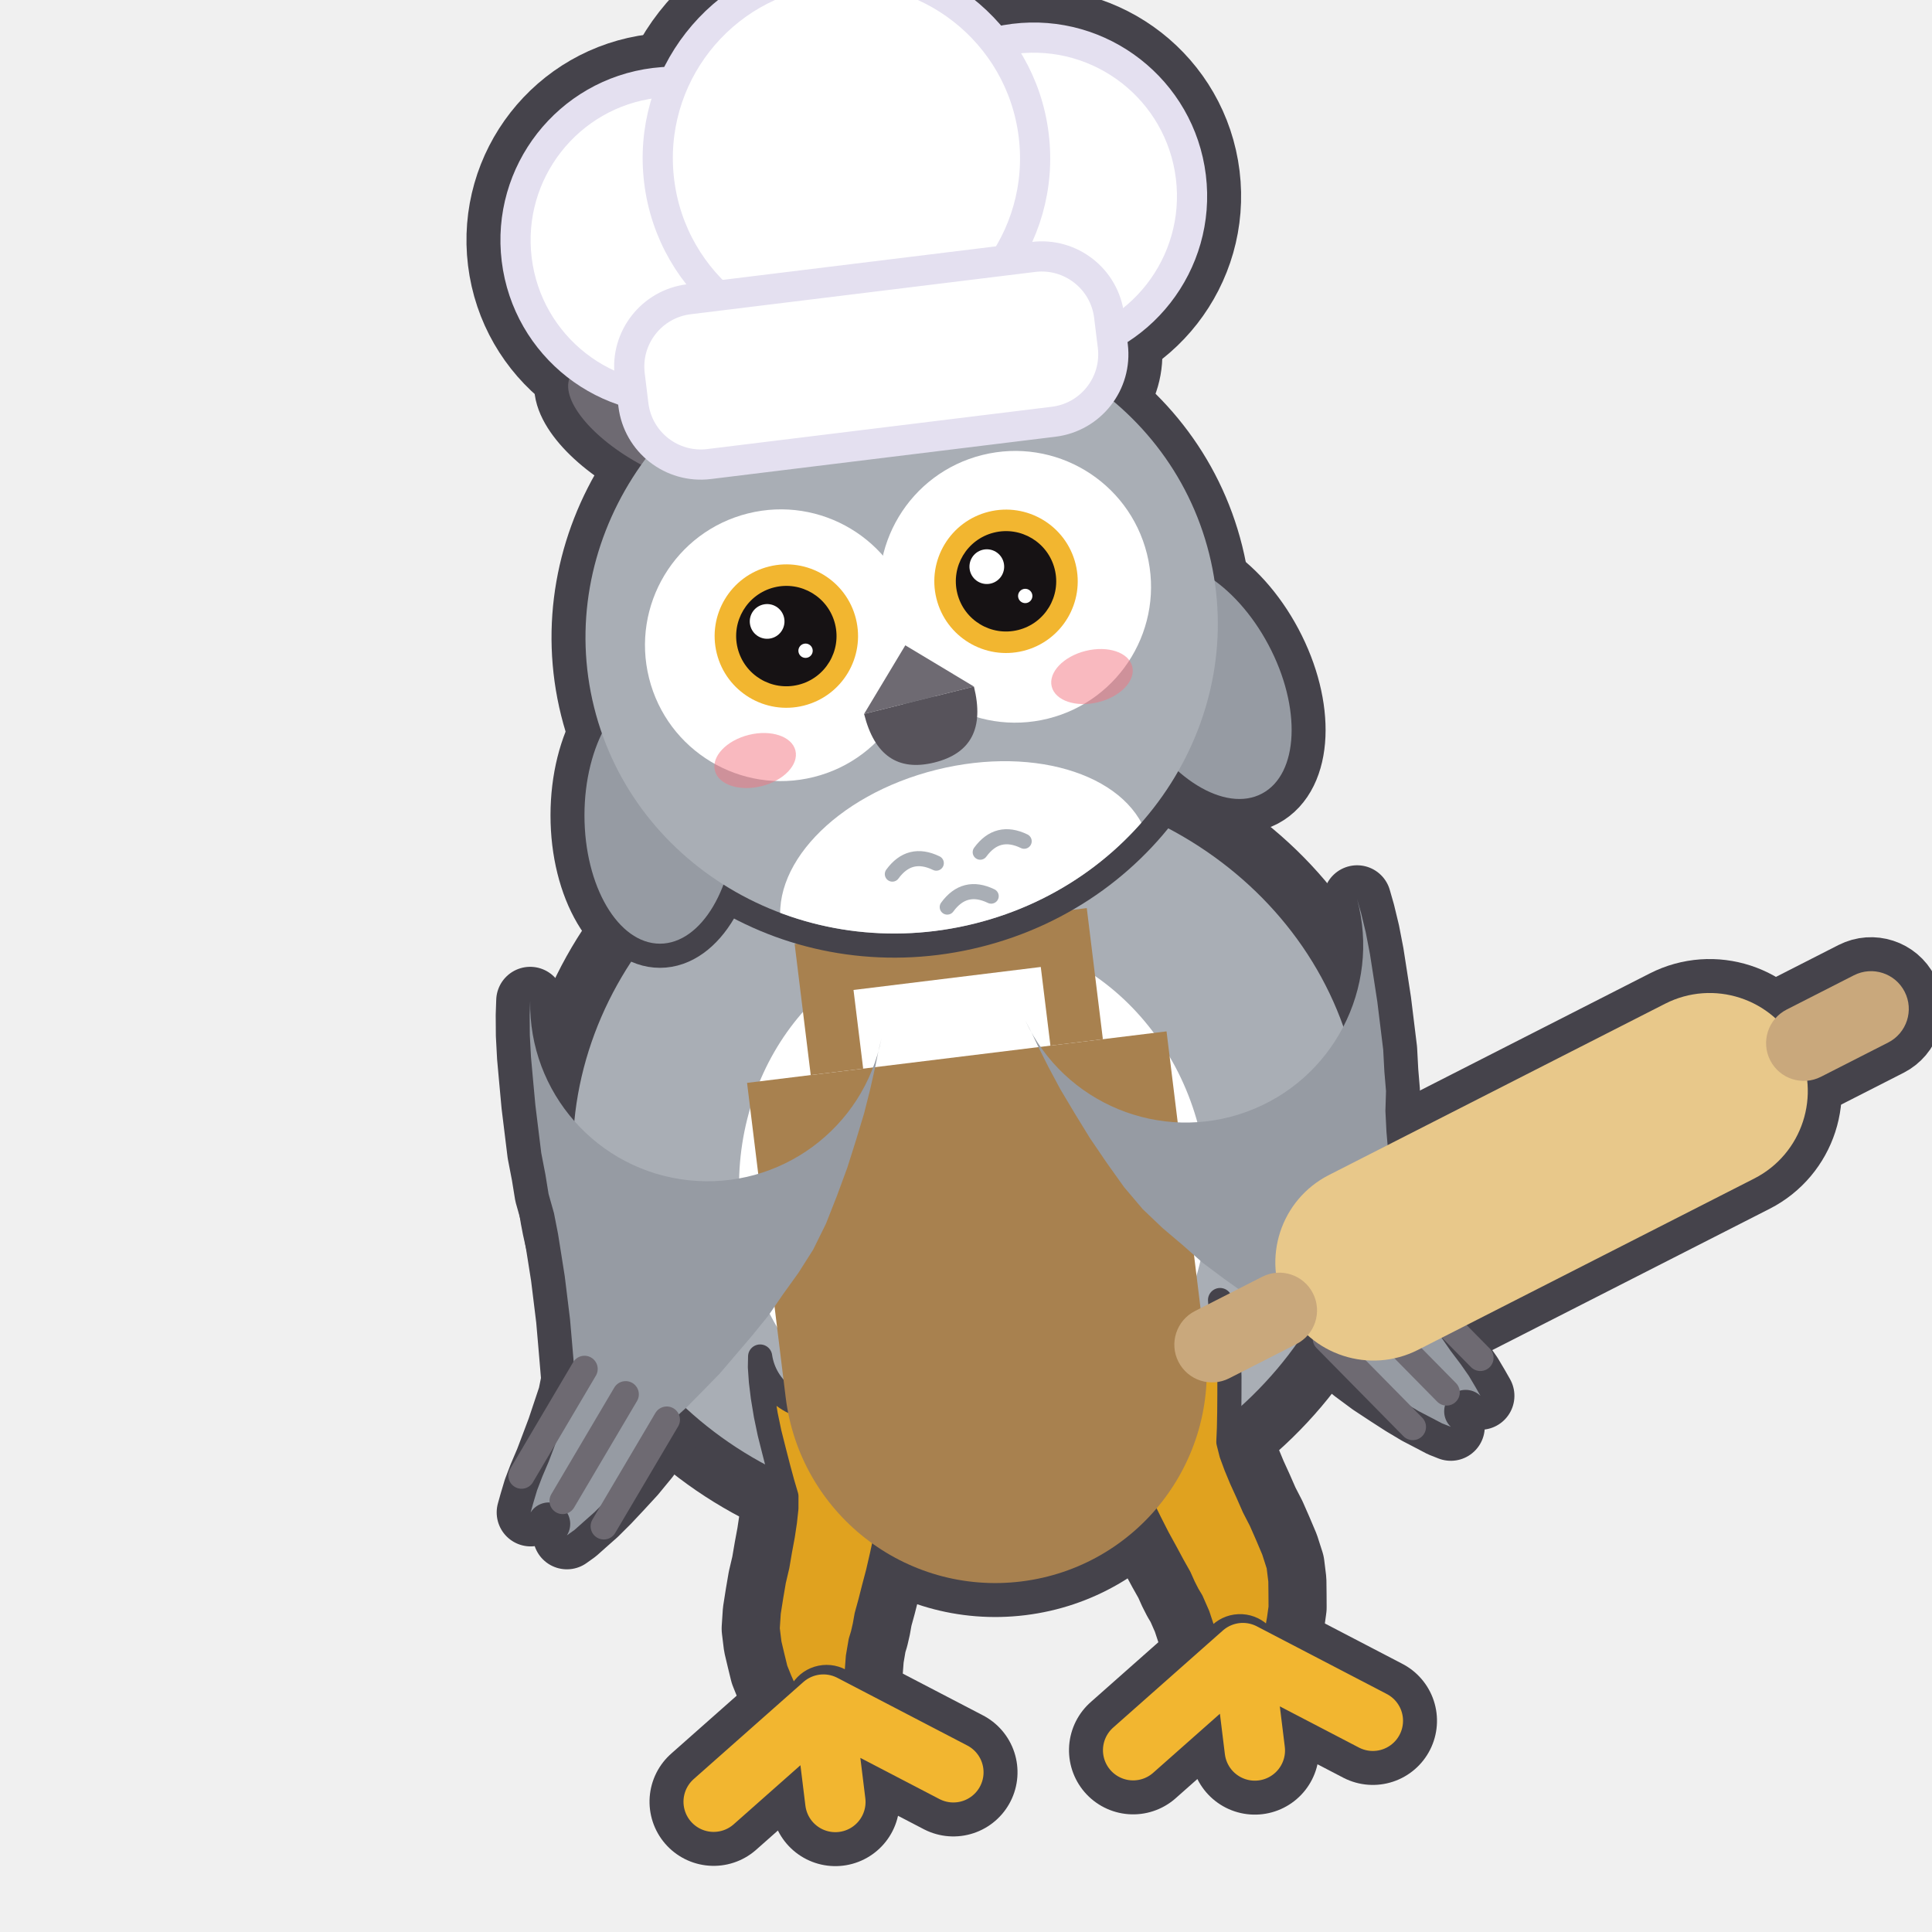
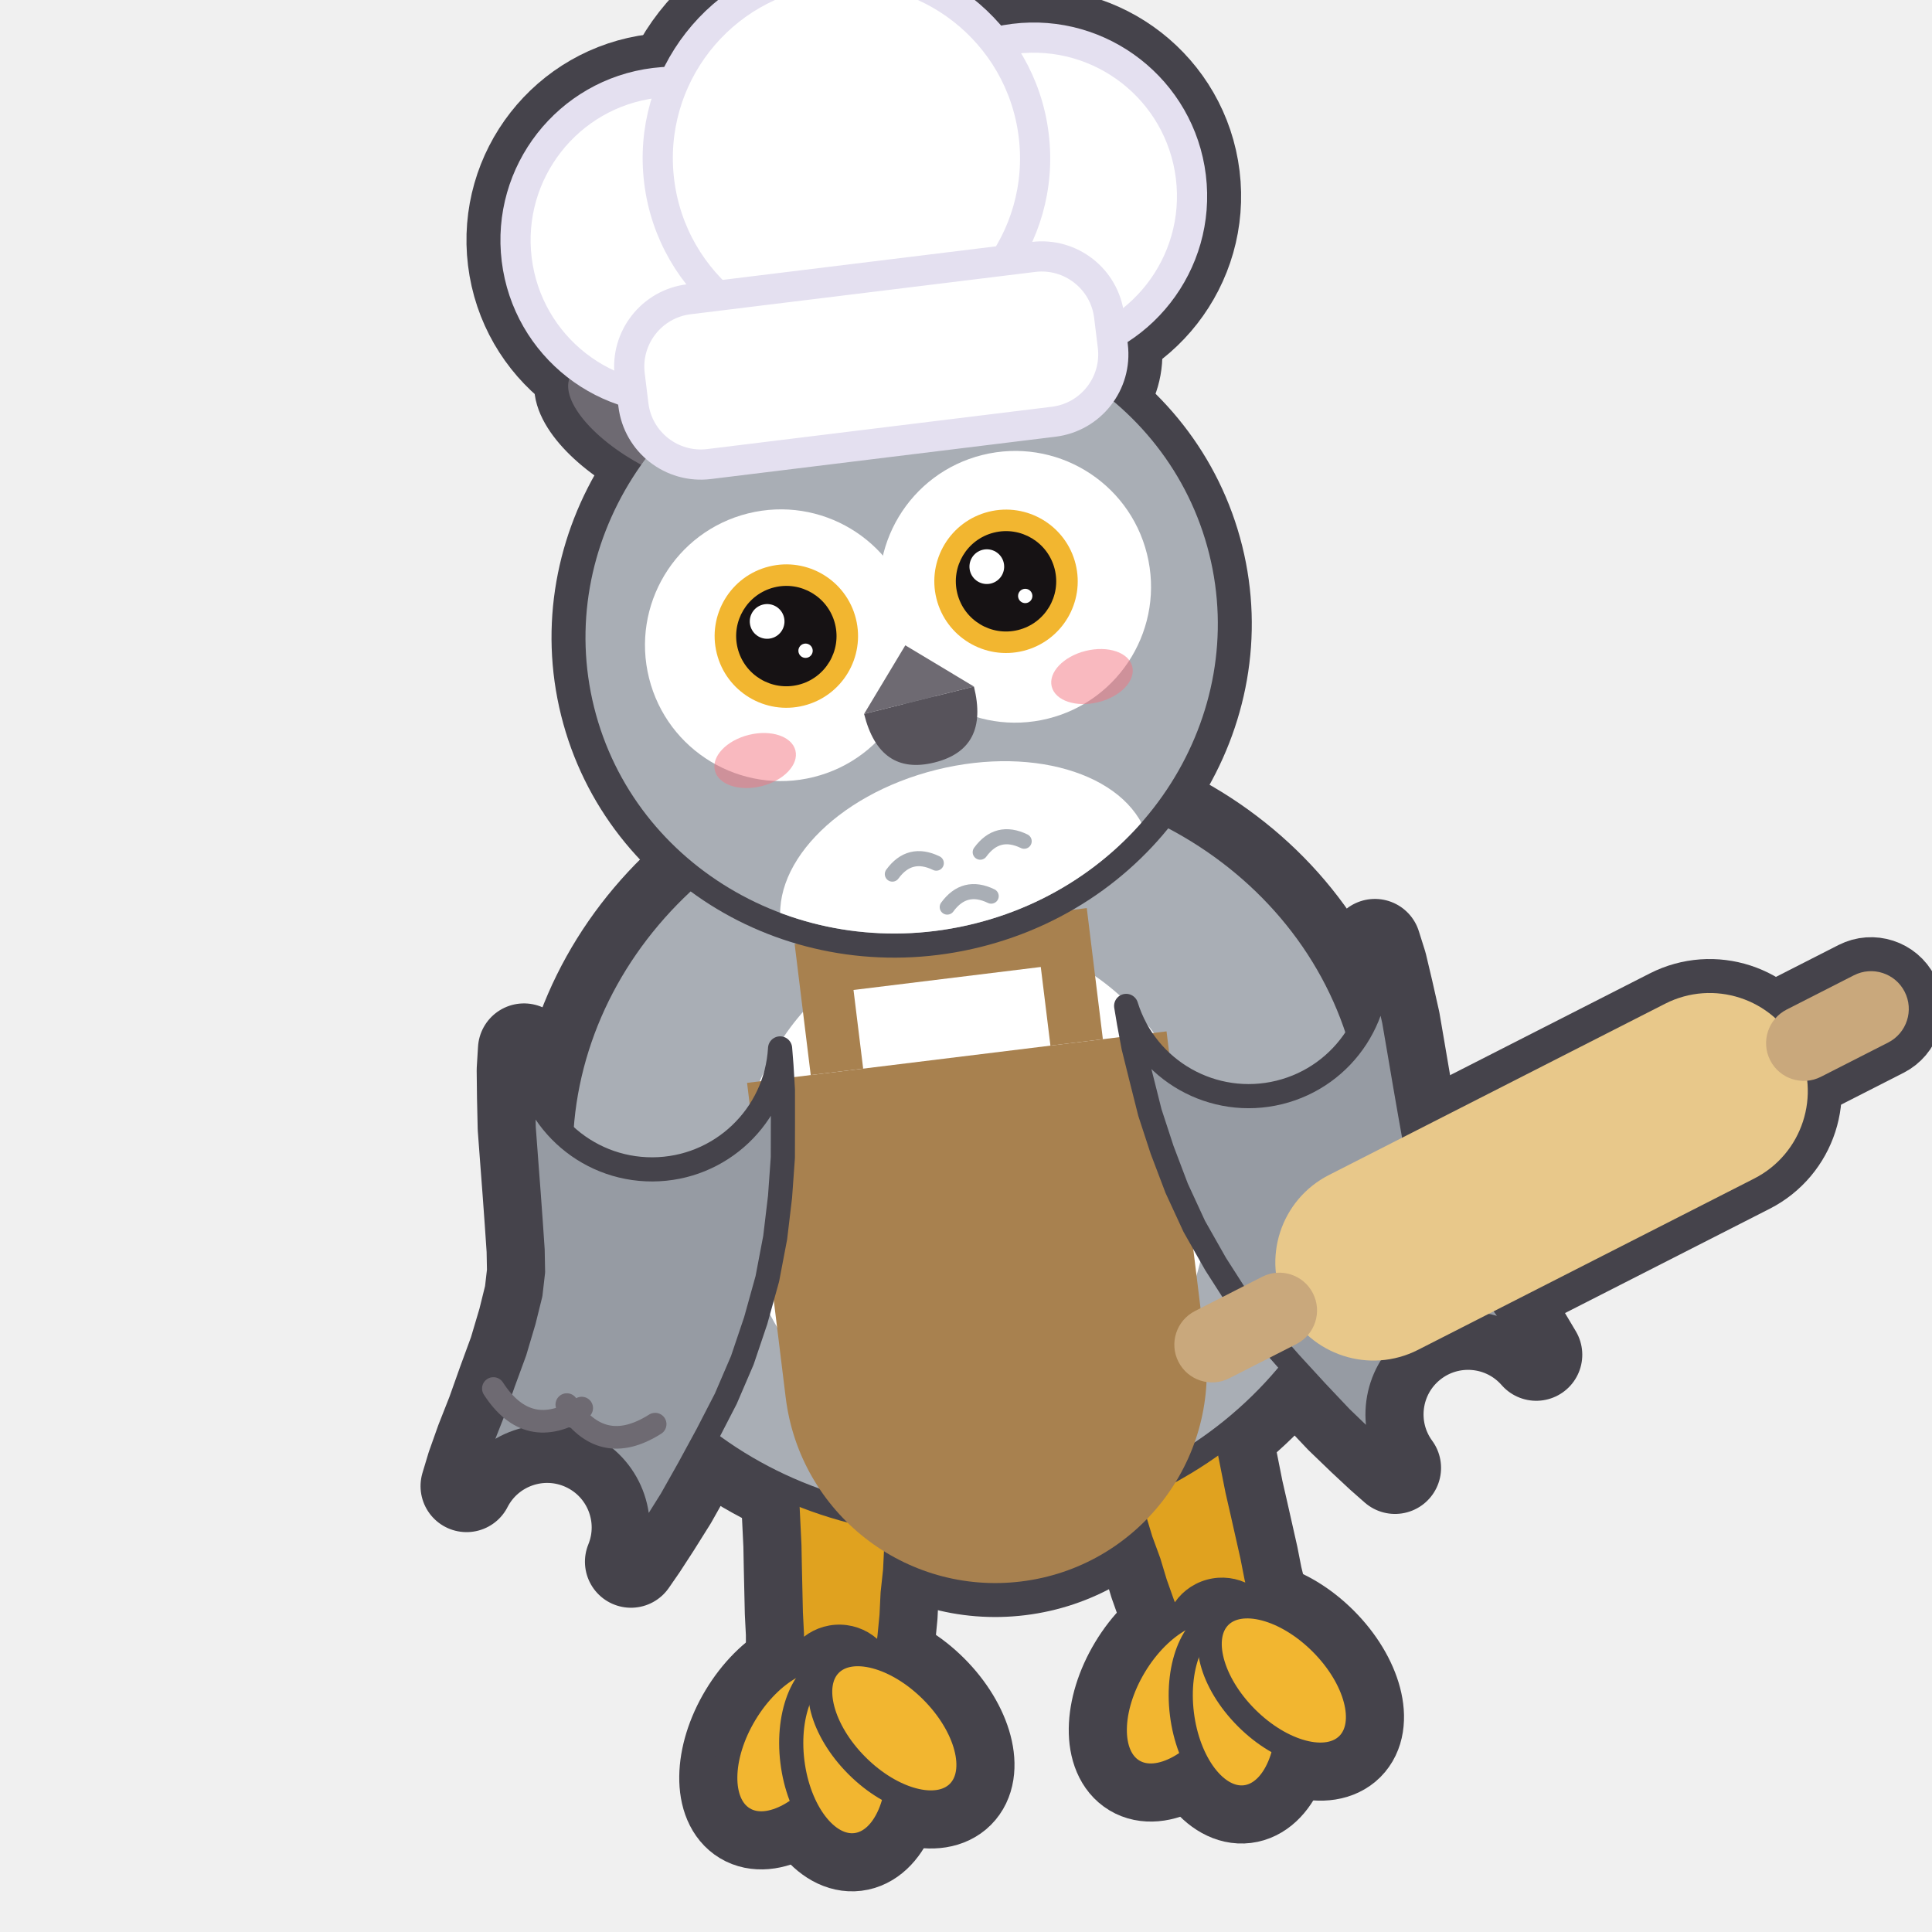
<svg xmlns="http://www.w3.org/2000/svg" viewBox="0 0 256 256" width="256" height="256" role="img" aria-labelledby="t-baker_owl">
  <g transform="rotate(-7 128 150)">
    <g class="outline">
+       <path d="M100.6 178.3L100.3 179.9L99.9 182.0L99.6 184.4L99.2 187.2L98.9 190.2L98.6 193.2L98.5 196.1L98.3 198.8L98.1 201.5L97.8 204.4L97.5 207.4L97.2 210.4L97.0 213.2L96.7 215.7L96.6 217.8L96.5 219.4A6.0 6.0 0 0 1 108.4 221.2L108.8 219.6L109.2 217.6L109.8 215.1L110.4 212.4L110.9 209.5L111.6 206.5L112.1 203.6L112.7 201.0L113.4 198.3L114.0 195.5L114.7 192.5L115.2 189.6L115.7 186.9L116.1 184.4L116.3 182.3L116.5 180.7A8.0 8.0 0 0 1 100.6 178.3Z" fill="#45434B" stroke="#45434B" stroke-width="12.2" stroke-linejoin="round" />
+       <path d="M139.5 180.7L139.7 182.3L139.9 184.4L140.3 186.9L140.8 189.6L141.3 192.5L142.0 195.5L142.6 198.3L143.3 201.0L143.9 203.6L144.4 206.5L145.1 209.5L145.6 212.4L146.2 215.1L146.8 217.6L147.2 219.6L147.6 221.2A6.0 6.0 0 0 1 159.5 219.4L159.4 217.8L159.3 215.7L159.0 213.2L158.8 210.4L158.5 207.4L158.2 204.4L157.9 201.5L157.7 198.8L157.5 196.1L157.4 193.2L157.1 190.2L156.8 187.2L156.4 184.4L156.1 182.0L155.7 179.9L155.4 178.3A8.0 8.0 0 0 1 139.5 180.7Z" fill="#45434B" stroke="#45434B" stroke-width="12.2" stroke-linejoin="round" />
      <ellipse cx="128" cy="152" rx="54" ry="50" fill="#45434B" stroke="#45434B" stroke-width="12.2" stroke-linejoin="round" />
      <ellipse cx="128" cy="158" rx="31" ry="34" fill="#45434B" stroke="#45434B" stroke-width="9" stroke-linejoin="round" />
-       <path d="M97.3 176.2L97.1 177.6L97.0 179.5L97.0 181.6L97.1 184.0L97.3 186.4L97.6 188.8L97.9 191.1L98.2 193.2L98.5 195.0L98.3 196.6L97.9 198.3L97.4 200.1L96.8 202.0L96.2 204.0L95.5 205.9L94.9 207.9L94.3 210.0L93.9 212.1L93.9 214.1L94.1 215.9L94.3 217.6L94.7 219.1L95.1 220.4L95.5 221.5L95.9 222.4L96.3 223.0L96.6 223.5A3.8 3.8 0 0 1 104.2 222.9L104.4 222.2L104.6 221.2L104.7 220.3L104.9 219.3L105.1 218.3L105.3 217.3L105.6 216.3L105.9 215.3L106.3 214.4L106.7 213.3L107.1 212.0L107.8 210.3L108.5 208.5L109.3 206.5L110.1 204.3L110.9 202.0L111.6 199.5L112.2 197.0L112.9 194.3L113.4 191.6L113.8 188.8L114.0 186.0L114.1 183.4L114.0 180.9L113.9 178.8L113.6 177.1L113.4 175.8A8.0 8.0 0 0 1 97.3 176.2Z" fill="#45434B" stroke="#45434B" stroke-width="12.2" stroke-linejoin="round" />
-       <g>
-         <path d="M100 223l-16 11M100 223v13M100 223l16 11" fill="none" stroke="#45434B" stroke-width="17.0" stroke-linejoin="round" stroke-linecap="round" />
-       </g>
-       <path d="M142.6 175.8L142.4 177.1L142.1 178.8L142.0 180.9L141.9 183.4L142.0 186.0L142.2 188.8L142.6 191.6L143.1 194.3L143.8 197.0L144.4 199.5L145.1 202.0L145.9 204.3L146.7 206.5L147.5 208.5L148.2 210.3L148.9 212.0L149.3 213.3L149.7 214.4L150.1 215.3L150.4 216.3L150.7 217.3L150.9 218.3L151.1 219.3L151.3 220.3L151.4 221.2L151.6 222.2L151.8 222.9A3.8 3.8 0 0 1 159.4 223.5L159.7 223.0L160.1 222.4L160.5 221.5L160.9 220.4L161.3 219.1L161.7 217.6L161.9 215.9L162.1 214.1L162.1 212.1L161.7 210.0L161.1 207.9L160.5 205.9L159.8 204.0L159.2 202.0L158.6 200.1L158.1 198.3L157.7 196.6L157.5 195.0L157.8 193.2L158.1 191.1L158.4 188.8L158.7 186.4L158.9 184.0L159.0 181.6L159.0 179.5L158.9 177.6L158.7 176.2A8.0 8.0 0 0 1 142.6 175.8Z" fill="#45434B" stroke="#45434B" stroke-width="12.2" stroke-linejoin="round" />
-       <g>
-         <path d="M156 223l-16 11M156 223v13M156 223l16 11" fill="none" stroke="#45434B" stroke-width="17.0" stroke-linejoin="round" stroke-linecap="round" />
-       </g>
+       <ellipse cx="101" cy="230" rx="7" ry="12" transform="rotate(38 102 220)" fill="#45434B" stroke="#45434B" stroke-width="12.2" stroke-linejoin="round" />
+       <ellipse cx="102" cy="230" rx="7" ry="12" transform="rotate(0 102 220)" fill="#45434B" stroke="#45434B" stroke-width="12.2" stroke-linejoin="round" />
+       <ellipse cx="103" cy="230" rx="7" ry="12" transform="rotate(-38 102 220)" fill="#45434B" stroke="#45434B" stroke-width="12.2" stroke-linejoin="round" />
+       <ellipse cx="153" cy="230" rx="7" ry="12" transform="rotate(38 154 220)" fill="#45434B" stroke="#45434B" stroke-width="12.2" stroke-linejoin="round" />
+       <ellipse cx="154" cy="230" rx="7" ry="12" transform="rotate(0 154 220)" fill="#45434B" stroke="#45434B" stroke-width="12.2" stroke-linejoin="round" />
+       <ellipse cx="155" cy="230" rx="7" ry="12" transform="rotate(-38 154 220)" fill="#45434B" stroke="#45434B" stroke-width="12.2" stroke-linejoin="round" />
      <path d="M100 140h56v42a28 28 0 0 1-56 0z" fill="#45434B" stroke="#45434B" stroke-width="9" stroke-linejoin="round" />
      <path d="M112 140v-14h32v14" fill="none" stroke="#45434B" stroke-width="16.0" stroke-linejoin="round" stroke-linecap="round" />
      <g transform="translate(128,74) scale(0.5) translate(-128,-126)">
        <g transform="rotate(-7 128 150)">
-           <ellipse cx="54" cy="176" rx="20" ry="34" transform="rotate(14 54 176)" fill="#45434B" stroke="#45434B" stroke-width="18" stroke-linejoin="round" />
-           <ellipse cx="202" cy="176" rx="20" ry="34" transform="rotate(-14 202 176)" fill="#45434B" stroke="#45434B" stroke-width="18" stroke-linejoin="round" />
          <ellipse cx="80" cy="76" rx="12" ry="28" transform="rotate(-48 80 76)" fill="#45434B" stroke="#45434B" stroke-width="18" stroke-linejoin="round" />
          <ellipse cx="176" cy="76" rx="12" ry="28" transform="rotate(48 176 76)" fill="#45434B" stroke="#45434B" stroke-width="18" stroke-linejoin="round" />
          <ellipse cx="128" cy="144" rx="84" ry="80" fill="#45434B" stroke="#45434B" stroke-width="18" stroke-linejoin="round" />
          <circle cx="96" cy="140" r="36" fill="#45434B" stroke="#45434B" stroke-width="18" stroke-linejoin="round" />
          <circle cx="160" cy="140" r="36" fill="#45434B" stroke="#45434B" stroke-width="18" stroke-linejoin="round" />
          <circle cx="98" cy="138" r="19" fill="#45434B" stroke="#45434B" stroke-width="18" stroke-linejoin="round" />
          <circle cx="98" cy="138" r="13.3" fill="#45434B" stroke="#45434B" stroke-width="18" stroke-linejoin="round" />
          <circle cx="94" cy="133" r="4.6" fill="#45434B" stroke="#45434B" stroke-width="18" stroke-linejoin="round" />
          <circle cx="102" cy="143" r="1.9" fill="#45434B" stroke="#45434B" stroke-width="18" stroke-linejoin="round" />
          <circle cx="158" cy="138" r="19" fill="#45434B" stroke="#45434B" stroke-width="18" stroke-linejoin="round" />
          <circle cx="158" cy="138" r="13.3" fill="#45434B" stroke="#45434B" stroke-width="18" stroke-linejoin="round" />
          <circle cx="154" cy="133" r="4.6" fill="#45434B" stroke="#45434B" stroke-width="18" stroke-linejoin="round" />
          <circle cx="162" cy="143" r="1.9" fill="#45434B" stroke="#45434B" stroke-width="18" stroke-linejoin="round" />
          <path d="M128 148l15 15h-30z" fill="#45434B" stroke="#45434B" stroke-width="18" stroke-linejoin="round" />
          <path d="M113 163h30q0 17-15 17t-15-17z" fill="#45434B" stroke="#45434B" stroke-width="18" stroke-linejoin="round" />
        </g>
      </g>
-       <path d="M72.8 125.7L72.5 127.6L72.2 130.2L72.0 133.1L71.9 136.2L71.8 139.5L71.8 142.7L71.8 145.9L72.0 148.8L72.1 151.4L72.5 154.0L72.7 156.8L72.8 159.6L72.9 162.5L72.9 165.4L72.9 168.2L72.8 171.0L72.7 173.7L72.6 176.3L71.9 178.4L70.9 180.5L69.9 182.6L68.8 184.7L67.8 186.6L66.7 188.5L65.8 190.2L65.1 191.8L64.6 193.0A2.8 2.8 0 0 1 69.0 196.6L70.1 196.0L71.4 195.1L73.0 194.0L74.8 192.6L76.6 191.1L78.6 189.4L80.6 187.5L82.5 185.5L84.4 183.4L86.8 181.7L89.2 179.8L91.7 177.8L94.1 175.6L96.5 173.4L99.0 171.0L101.3 168.4L103.7 165.8L106.0 163.0L108.1 159.8L110.0 156.3L111.8 152.8L113.4 149.3L114.9 145.9L116.1 142.8L117.1 140.0L117.8 137.9L118.4 136.3A23.5 23.5 0 0 1 72.8 125.7Z" fill="#45434B" stroke="#45434B" stroke-width="9" stroke-linejoin="round" />
-       <path d="M137.6 136.3L138.2 137.9L138.9 140.0L139.9 142.8L141.1 145.9L142.6 149.3L144.2 152.8L146.0 156.3L147.9 159.8L150.0 163.0L152.3 165.8L154.7 168.4L157.0 171.0L159.5 173.4L161.9 175.6L164.3 177.8L166.8 179.8L169.2 181.7L171.6 183.4L173.5 185.5L175.4 187.5L177.4 189.4L179.4 191.1L181.2 192.6L183.0 194.0L184.6 195.1L185.9 196.0L187.0 196.6A2.8 2.8 0 0 1 191.4 193.0L190.9 191.8L190.2 190.2L189.3 188.5L188.2 186.6L187.2 184.7L186.1 182.6L185.1 180.5L184.1 178.4L183.4 176.3L183.3 173.7L183.2 171.0L183.1 168.2L183.1 165.4L183.1 162.5L183.2 159.6L183.3 156.8L183.5 154.0L183.9 151.4L184.0 148.8L184.2 145.9L184.2 142.7L184.2 139.5L184.1 136.2L184.0 133.1L183.8 130.2L183.5 127.6L183.2 125.7A23.5 23.5 0 0 1 137.6 136.3Z" fill="#45434B" stroke="#45434B" stroke-width="9" stroke-linejoin="round" />
+       <path d="M71.2 132.0L70.7 134.7L70.3 138.3L69.9 142.3L69.7 146.5L69.5 150.8L69.3 154.8L69.1 158.5L68.8 161.4L68.1 164.3L66.8 167.7L65.1 171.6L63.1 175.5L61.2 179.3L59.3 182.8L57.7 186.0L56.6 188.5A12.0 12.0 0 0 1 77.0 201.1L78.6 199.3L80.7 196.8L83.3 193.6L86.1 189.8L89.1 185.6L92.1 181.2L94.9 176.4L97.3 171.4L99.5 166.1L101.2 160.8L102.5 155.5L103.5 150.4L104.1 145.6L104.6 141.5L104.8 138.3L104.9 136.0A17.0 17.0 0 0 1 71.2 132.0Z" fill="#45434B" stroke="#45434B" stroke-width="12.2" stroke-linejoin="round" />
+       <path d="M151.1 136.0L151.2 138.3L151.4 141.5L151.9 145.6L152.5 150.4L153.5 155.5L154.8 160.8L156.5 166.1L158.7 171.4L161.1 176.4L163.9 181.2L166.9 185.6L169.9 189.8L172.7 193.6L175.3 196.8L177.4 199.3L179.0 201.1A12.0 12.0 0 0 1 199.4 188.5L198.3 186.0L196.7 182.8L194.8 179.3L192.9 175.5L190.9 171.6L189.2 167.7L187.9 164.3L187.2 161.4L186.9 158.5L186.7 154.8L186.5 150.8L186.3 146.5L186.1 142.3L185.7 138.3L185.3 134.7L184.8 132.0A17.0 17.0 0 0 1 151.1 136.0Z" fill="#45434B" stroke="#45434B" stroke-width="12.2" stroke-linejoin="round" />
      <g>
        <circle cx="104" cy="28" r="21" fill="#45434B" stroke="#45434B" stroke-width="13" stroke-linejoin="round" />
        <circle cx="152" cy="28" r="21" fill="#45434B" stroke="#45434B" stroke-width="13" stroke-linejoin="round" />
        <circle cx="128" cy="20" r="25" fill="#45434B" stroke="#45434B" stroke-width="13" stroke-linejoin="round" />
        <rect x="96" y="36" width="64" height="22" rx="9" fill="#45434B" stroke="#45434B" stroke-width="13" stroke-linejoin="round" />
      </g>
      <g transform="rotate(-20 204 168)">
        <rect x="166" y="152" width="76" height="26" rx="13" fill="#45434B" stroke="#45434B" stroke-width="9" stroke-linejoin="round" />
        <rect x="150" y="160" width="20" height="10" rx="5" fill="#45434B" stroke="#45434B" stroke-width="9" stroke-linejoin="round" />
        <rect x="238" y="160" width="20" height="10" rx="5" fill="#45434B" stroke="#45434B" stroke-width="9" stroke-linejoin="round" />
      </g>
    </g>
+     <path d="M100.6 178.3L100.3 179.9L99.9 182.0L99.6 184.4L99.2 187.2L98.9 190.2L98.6 193.2L98.5 196.1L98.3 198.8L98.1 201.5L97.8 204.4L97.5 207.4L97.2 210.4L97.0 213.2L96.7 215.7L96.6 217.8L96.5 219.4A6.0 6.0 0 0 1 108.4 221.2L108.8 219.6L109.2 217.6L109.8 215.1L110.4 212.4L110.9 209.5L111.6 206.5L112.1 203.6L112.7 201.0L113.4 198.3L114.0 195.5L114.7 192.5L115.2 189.6L115.7 186.9L116.1 184.4L116.3 182.3L116.5 180.7A8.0 8.0 0 0 1 100.6 178.3Z" fill="#E0A21F" stroke="#45434B" stroke-width="3.2" stroke-linejoin="round" />
+     <path d="M139.5 180.7L139.7 182.3L139.9 184.4L140.3 186.9L140.8 189.6L141.3 192.5L142.0 195.5L142.6 198.3L143.3 201.0L143.9 203.6L144.4 206.5L145.1 209.5L145.6 212.4L146.2 215.1L146.8 217.6L147.2 219.6L147.6 221.2A6.0 6.0 0 0 1 159.5 219.4L159.4 217.8L159.3 215.7L159.0 213.2L158.8 210.4L158.5 207.4L158.2 204.4L157.9 201.5L157.7 198.8L157.5 196.1L157.4 193.2L157.1 190.2L156.8 187.2L156.4 184.4L156.1 182.0L155.7 179.9L155.4 178.3A8.0 8.0 0 0 1 139.5 180.7Z" fill="#E0A21F" stroke="#45434B" stroke-width="3.2" stroke-linejoin="round" />
    <ellipse cx="128" cy="152" rx="54" ry="50" fill="#A9AEB5" stroke="#45434B" stroke-width="3.2" />
    <ellipse cx="128" cy="158" rx="31" ry="34" fill="#FFFFFF" />
-     <path d="M97.3 176.2L97.1 177.6L97.0 179.5L97.0 181.6L97.1 184.0L97.3 186.4L97.6 188.8L97.9 191.1L98.2 193.2L98.5 195.0L98.3 196.6L97.9 198.3L97.4 200.1L96.8 202.0L96.2 204.0L95.5 205.9L94.9 207.9L94.3 210.0L93.9 212.1L93.9 214.1L94.1 215.9L94.3 217.6L94.7 219.1L95.1 220.4L95.5 221.5L95.9 222.4L96.3 223.0L96.6 223.5A3.8 3.8 0 0 1 104.2 222.9L104.4 222.2L104.6 221.2L104.7 220.3L104.9 219.3L105.1 218.3L105.3 217.3L105.6 216.3L105.9 215.3L106.3 214.4L106.7 213.3L107.1 212.0L107.8 210.3L108.5 208.5L109.3 206.5L110.1 204.3L110.9 202.0L111.6 199.5L112.2 197.0L112.9 194.3L113.4 191.6L113.8 188.8L114.0 186.0L114.1 183.4L114.0 180.9L113.9 178.8L113.6 177.1L113.4 175.8A8.0 8.0 0 0 1 97.3 176.2Z" fill="#E0A21F" stroke="#45434B" stroke-width="3.2" stroke-linejoin="round" />
-     <g stroke="#F2B630" stroke-width="8" stroke-linecap="round" fill="none">
-       <path d="M100 223l-16 11M100 223v13M100 223l16 11" />
-     </g>
-     <path d="M142.6 175.8L142.4 177.1L142.1 178.8L142.0 180.9L141.9 183.4L142.0 186.0L142.2 188.8L142.6 191.6L143.1 194.3L143.8 197.0L144.4 199.5L145.1 202.0L145.9 204.3L146.7 206.5L147.5 208.5L148.2 210.3L148.9 212.0L149.3 213.3L149.7 214.4L150.1 215.3L150.4 216.3L150.7 217.3L150.9 218.3L151.1 219.3L151.3 220.3L151.4 221.2L151.6 222.2L151.8 222.9A3.8 3.8 0 0 1 159.4 223.5L159.7 223.0L160.1 222.4L160.5 221.5L160.9 220.4L161.3 219.1L161.7 217.6L161.9 215.9L162.1 214.1L162.1 212.1L161.7 210.0L161.1 207.9L160.5 205.9L159.8 204.0L159.2 202.0L158.6 200.1L158.1 198.3L157.7 196.6L157.5 195.0L157.8 193.2L158.1 191.1L158.4 188.8L158.7 186.4L158.9 184.0L159.0 181.6L159.0 179.5L158.9 177.6L158.7 176.2A8.0 8.0 0 0 1 142.6 175.8Z" fill="#E0A21F" stroke="#45434B" stroke-width="3.2" stroke-linejoin="round" />
-     <g stroke="#F2B630" stroke-width="8" stroke-linecap="round" fill="none">
-       <path d="M156 223l-16 11M156 223v13M156 223l16 11" />
-     </g>
+     <ellipse cx="101" cy="230" rx="7" ry="12" transform="rotate(38 102 220)" fill="#F2B630" stroke="#45434B" stroke-width="3.2" />
+     <ellipse cx="102" cy="230" rx="7" ry="12" transform="rotate(0 102 220)" fill="#F2B630" stroke="#45434B" stroke-width="3.2" />
+     <ellipse cx="103" cy="230" rx="7" ry="12" transform="rotate(-38 102 220)" fill="#F2B630" stroke="#45434B" stroke-width="3.2" />
+     <ellipse cx="153" cy="230" rx="7" ry="12" transform="rotate(38 154 220)" fill="#F2B630" stroke="#45434B" stroke-width="3.2" />
+     <ellipse cx="154" cy="230" rx="7" ry="12" transform="rotate(0 154 220)" fill="#F2B630" stroke="#45434B" stroke-width="3.2" />
+     <ellipse cx="155" cy="230" rx="7" ry="12" transform="rotate(-38 154 220)" fill="#F2B630" stroke="#45434B" stroke-width="3.2" />
    <path d="M100 140h56v42a28 28 0 0 1-56 0z" fill="#A8814F" />
    <path d="M112 140v-14h32v14" fill="none" stroke="#A8814F" stroke-width="7" />
    <g transform="translate(128,74) scale(0.5) translate(-128,-126)">
      <g class="outline">
        <g transform="rotate(-7 128 150)">
-           <ellipse cx="54" cy="176" rx="20" ry="34" transform="rotate(14 54 176)" fill="#45434B" stroke="#45434B" stroke-width="12.8" stroke-linejoin="round" />
-           <ellipse cx="202" cy="176" rx="20" ry="34" transform="rotate(-14 202 176)" fill="#45434B" stroke="#45434B" stroke-width="12.8" stroke-linejoin="round" />
          <ellipse cx="80" cy="76" rx="12" ry="28" transform="rotate(-48 80 76)" fill="#45434B" stroke="#45434B" stroke-width="12.8" stroke-linejoin="round" />
          <ellipse cx="176" cy="76" rx="12" ry="28" transform="rotate(48 176 76)" fill="#45434B" stroke="#45434B" stroke-width="12.8" stroke-linejoin="round" />
          <ellipse cx="128" cy="144" rx="84" ry="80" fill="#45434B" stroke="#45434B" stroke-width="12.8" stroke-linejoin="round" />
          <circle cx="96" cy="140" r="36" fill="#45434B" stroke="#45434B" stroke-width="12.8" stroke-linejoin="round" />
          <circle cx="160" cy="140" r="36" fill="#45434B" stroke="#45434B" stroke-width="12.8" stroke-linejoin="round" />
          <circle cx="98" cy="138" r="19" fill="#45434B" stroke="#45434B" stroke-width="12.8" stroke-linejoin="round" />
          <circle cx="98" cy="138" r="13.3" fill="#45434B" stroke="#45434B" stroke-width="12.8" stroke-linejoin="round" />
          <circle cx="94" cy="133" r="4.6" fill="#45434B" stroke="#45434B" stroke-width="12.8" stroke-linejoin="round" />
          <circle cx="102" cy="143" r="1.9" fill="#45434B" stroke="#45434B" stroke-width="12.8" stroke-linejoin="round" />
          <circle cx="158" cy="138" r="19" fill="#45434B" stroke="#45434B" stroke-width="12.8" stroke-linejoin="round" />
          <circle cx="158" cy="138" r="13.3" fill="#45434B" stroke="#45434B" stroke-width="12.8" stroke-linejoin="round" />
          <circle cx="154" cy="133" r="4.6" fill="#45434B" stroke="#45434B" stroke-width="12.8" stroke-linejoin="round" />
          <circle cx="162" cy="143" r="1.9" fill="#45434B" stroke="#45434B" stroke-width="12.8" stroke-linejoin="round" />
          <path d="M128 148l15 15h-30z" fill="#45434B" stroke="#45434B" stroke-width="12.8" stroke-linejoin="round" />
          <path d="M113 163h30q0 17-15 17t-15-17z" fill="#45434B" stroke="#45434B" stroke-width="12.8" stroke-linejoin="round" />
        </g>
      </g>
      <g transform="rotate(-7 128 150)">
-         <ellipse cx="54" cy="176" rx="20" ry="34" transform="rotate(14 54 176)" fill="#969BA3" />
-         <ellipse cx="202" cy="176" rx="20" ry="34" transform="rotate(-14 202 176)" fill="#969BA3" />
        <ellipse cx="80" cy="76" rx="12" ry="28" transform="rotate(-48 80 76)" fill="#6E6A72" />
        <ellipse cx="176" cy="76" rx="12" ry="28" transform="rotate(48 176 76)" fill="#6E6A72" />
        <ellipse cx="128" cy="144" rx="84" ry="80" fill="#A9AEB5" />
        <defs>
          <clipPath id="clip-owl">
            <ellipse cx="128" cy="144" rx="84" ry="80" />
          </clipPath>
        </defs>
        <g clip-path="url(#clip-owl)">
          <ellipse cx="128" cy="214" rx="50" ry="32" fill="#FFFFFF" />
          <path d="M110 206q6-5 12 0M134 206q6-5 12 0M122 218q6-5 12 0" fill="none" stroke="#A9AEB5" stroke-width="4" stroke-linecap="round" />
        </g>
        <circle cx="96" cy="140" r="36" fill="#FFFFFF" />
        <circle cx="160" cy="140" r="36" fill="#FFFFFF" />
        <circle cx="98" cy="138" r="19" fill="#F2B630" />
        <circle cx="98" cy="138" r="13.3" fill="#161214" />
        <circle cx="94" cy="133" r="4.6" fill="#FFFFFF" />
        <circle cx="102" cy="143" r="1.9" fill="#FFFFFF" />
        <circle cx="158" cy="138" r="19" fill="#F2B630" />
        <circle cx="158" cy="138" r="13.3" fill="#161214" />
        <circle cx="154" cy="133" r="4.6" fill="#FFFFFF" />
        <circle cx="162" cy="143" r="1.9" fill="#FFFFFF" />
        <ellipse cx="82" cy="168" rx="11" ry="7" fill="#F4737F" opacity="0.5" />
        <ellipse cx="174" cy="168" rx="11" ry="7" fill="#F4737F" opacity="0.5" />
        <path d="M128 148l15 15h-30z" fill="#6E6A72" />
        <path d="M113 163h30q0 17-15 17t-15-17z" fill="#57535B" />
      </g>
    </g>
-     <path d="M72.8 125.7L72.5 127.6L72.2 130.2L72.0 133.1L71.9 136.2L71.8 139.5L71.8 142.7L71.8 145.9L72.0 148.8L72.1 151.4L72.5 154.0L72.7 156.8L72.8 159.6L72.9 162.5L72.9 165.4L72.9 168.2L72.8 171.0L72.7 173.7L72.6 176.3L71.9 178.4L70.9 180.5L69.9 182.6L68.8 184.7L67.8 186.6L66.7 188.5L65.8 190.2L65.1 191.8L64.6 193.0A2.8 2.8 0 0 1 69.0 196.6L70.1 196.0L71.4 195.1L73.0 194.0L74.8 192.6L76.6 191.1L78.6 189.4L80.6 187.5L82.5 185.5L84.4 183.4L86.8 181.7L89.2 179.8L91.7 177.8L94.1 175.6L96.5 173.4L99.0 171.0L101.3 168.4L103.7 165.8L106.0 163.0L108.1 159.8L110.0 156.3L111.8 152.8L113.4 149.3L114.9 145.9L116.1 142.8L117.1 140.0L117.8 137.9L118.4 136.3A23.5 23.5 0 0 1 72.8 125.7Z" fill="#969BA3" />
-     <path d="M74 175l-10 13" stroke="#6E6A72" stroke-width="3.5" stroke-linecap="round" fill="none" />
-     <path d="M79 179l-10 13" stroke="#6E6A72" stroke-width="3.5" stroke-linecap="round" fill="none" />
-     <path d="M84 183l-10 13" stroke="#6E6A72" stroke-width="3.5" stroke-linecap="round" fill="none" />
-     <path d="M137.6 136.3L138.2 137.9L138.9 140.0L139.9 142.8L141.1 145.9L142.6 149.3L144.2 152.8L146.0 156.3L147.9 159.8L150.0 163.0L152.3 165.8L154.7 168.4L157.0 171.0L159.5 173.4L161.9 175.6L164.3 177.8L166.8 179.8L169.2 181.7L171.6 183.4L173.5 185.5L175.4 187.5L177.4 189.4L179.4 191.1L181.2 192.6L183.0 194.0L184.6 195.1L185.9 196.0L187.0 196.6A2.8 2.8 0 0 1 191.4 193.0L190.9 191.8L190.2 190.2L189.3 188.5L188.2 186.6L187.2 184.7L186.1 182.6L185.1 180.5L184.1 178.4L183.4 176.3L183.3 173.7L183.2 171.0L183.1 168.2L183.1 165.4L183.1 162.5L183.2 159.6L183.3 156.8L183.5 154.0L183.9 151.4L184.0 148.8L184.2 145.9L184.2 142.7L184.2 139.5L184.1 136.2L184.0 133.1L183.8 130.2L183.5 127.6L183.2 125.7A23.5 23.5 0 0 1 137.6 136.3Z" fill="#969BA3" />
-     <path d="M172 183l10 13" stroke="#6E6A72" stroke-width="3.5" stroke-linecap="round" fill="none" />
-     <path d="M177 179l10 13" stroke="#6E6A72" stroke-width="3.5" stroke-linecap="round" fill="none" />
-     <path d="M182 175l10 13" stroke="#6E6A72" stroke-width="3.5" stroke-linecap="round" fill="none" />
+     <path d="M71.2 132.0L70.7 134.7L70.3 138.3L69.9 142.3L69.7 146.5L69.5 150.8L69.3 154.8L69.1 158.5L68.8 161.4L68.1 164.3L66.8 167.7L65.1 171.6L63.1 175.5L61.2 179.3L59.3 182.8L57.7 186.0L56.6 188.5A12.0 12.0 0 0 1 77.0 201.1L78.6 199.3L80.7 196.8L83.3 193.6L86.1 189.8L89.1 185.6L92.1 181.2L94.9 176.4L97.3 171.4L99.5 166.1L101.2 160.8L102.5 155.5L103.5 150.4L104.1 145.6L104.6 141.5L104.8 138.3L104.9 136.0A17.0 17.0 0 0 1 71.2 132.0Z" fill="#969BA3" stroke="#45434B" stroke-width="3.2" stroke-linejoin="round" />
+     <path d="M61.7 176.1q3.7 7.6 11.3 4.0" fill="none" stroke="#6E6A72" stroke-width="3" stroke-linecap="round" />
+     <path d="M71.1 179.4q3.7 7.6 11.3 4.0" fill="none" stroke="#6E6A72" stroke-width="3" stroke-linecap="round" />
+     <path d="M151.1 136.0L151.2 138.3L151.4 141.5L151.9 145.6L152.5 150.4L153.5 155.5L154.8 160.8L156.5 166.1L158.7 171.4L161.1 176.4L163.9 181.2L166.9 185.6L169.9 189.8L172.7 193.6L175.3 196.8L177.4 199.3L179.0 201.1A12.0 12.0 0 0 1 199.4 188.5L198.3 186.0L196.7 182.8L194.8 179.3L192.9 175.5L190.9 171.6L189.2 167.7L187.9 164.3L187.2 161.4L186.9 158.5L186.7 154.8L186.5 150.8L186.3 146.5L186.1 142.3L185.7 138.3L185.3 134.7L184.8 132.0A17.0 17.0 0 0 1 151.1 136.0Z" fill="#969BA3" stroke="#45434B" stroke-width="3.2" stroke-linejoin="round" />
+     <path d="M173.5 183.3q7.6 3.7 11.3 -4.0" fill="none" stroke="#6E6A72" stroke-width="3" stroke-linecap="round" />
+     <path d="M183.0 180.1q7.6 3.7 11.3 -4.0" fill="none" stroke="#6E6A72" stroke-width="3" stroke-linecap="round" />
    <g fill="#FFFFFF" stroke="#E4E0F0" stroke-width="4">
      <circle cx="104" cy="28" r="21" />
      <circle cx="152" cy="28" r="21" />
      <circle cx="128" cy="20" r="25" />
      <rect x="96" y="36" width="64" height="22" rx="9" />
    </g>
    <g transform="rotate(-20 204 168)">
      <rect x="166" y="152" width="76" height="26" rx="13" fill="#E8C88A" />
      <rect x="150" y="160" width="20" height="10" rx="5" fill="#C9A87C" />
      <rect x="238" y="160" width="20" height="10" rx="5" fill="#C9A87C" />
    </g>
  </g>
</svg>
